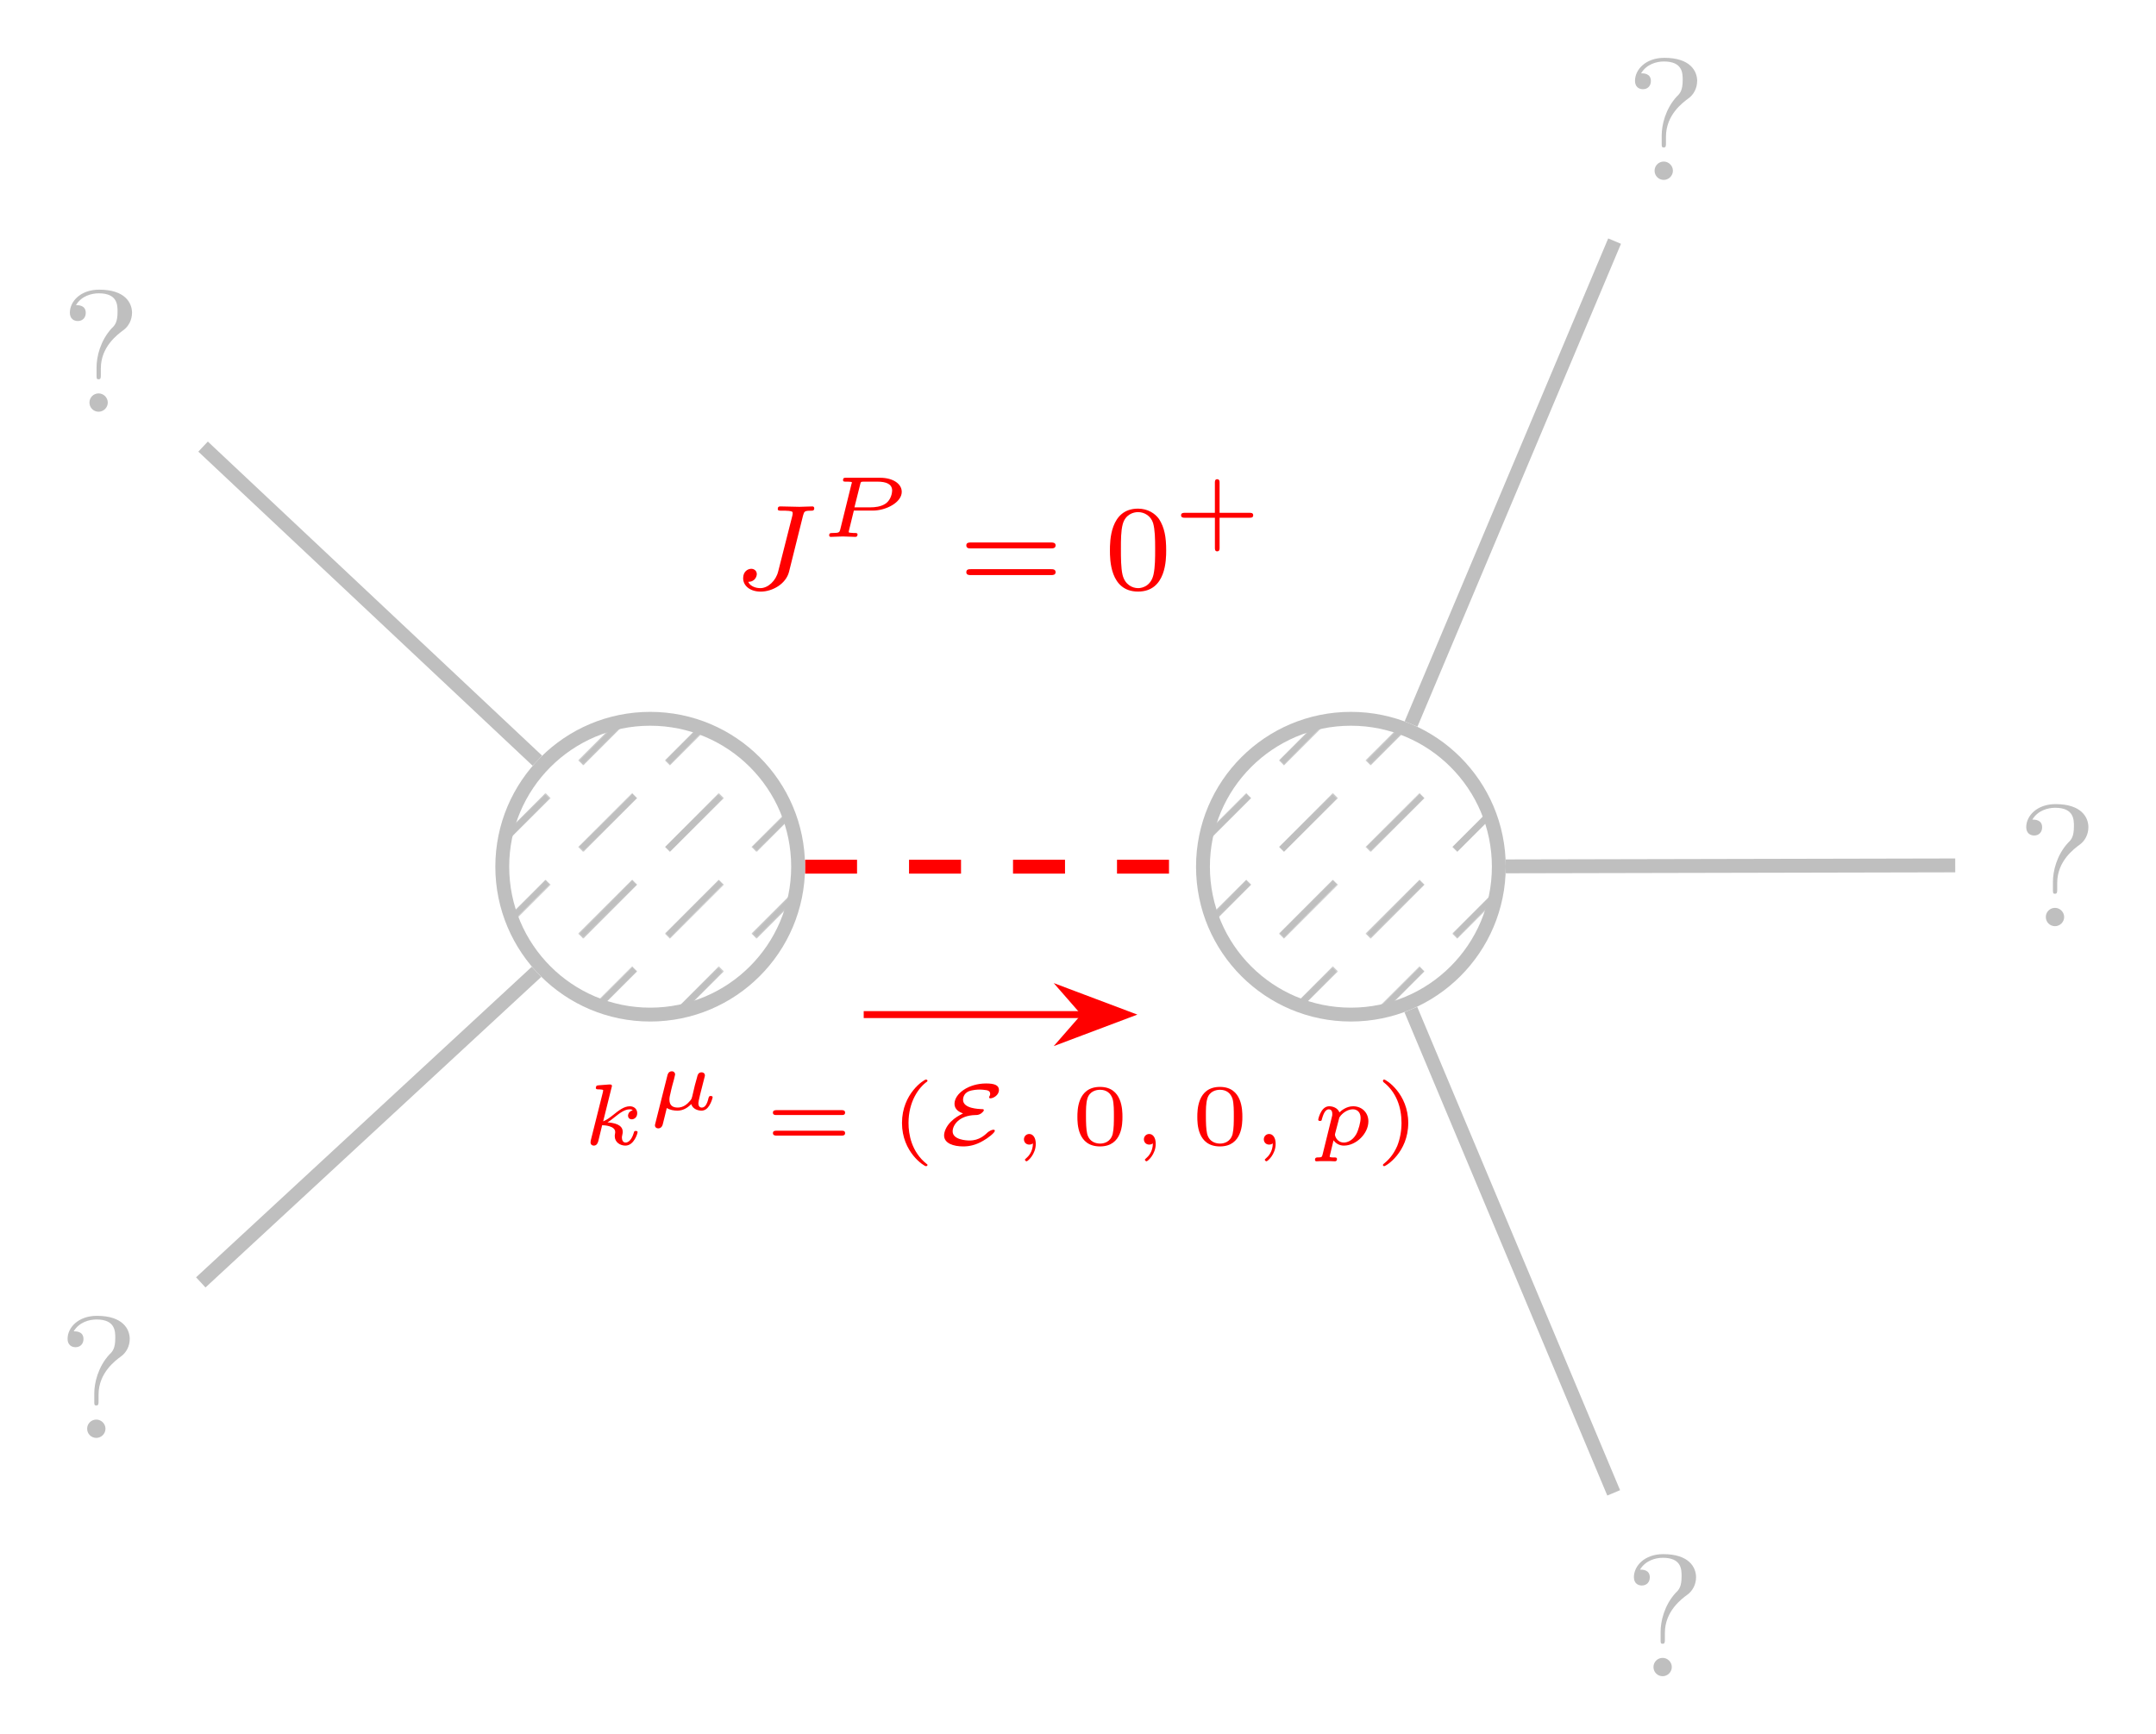
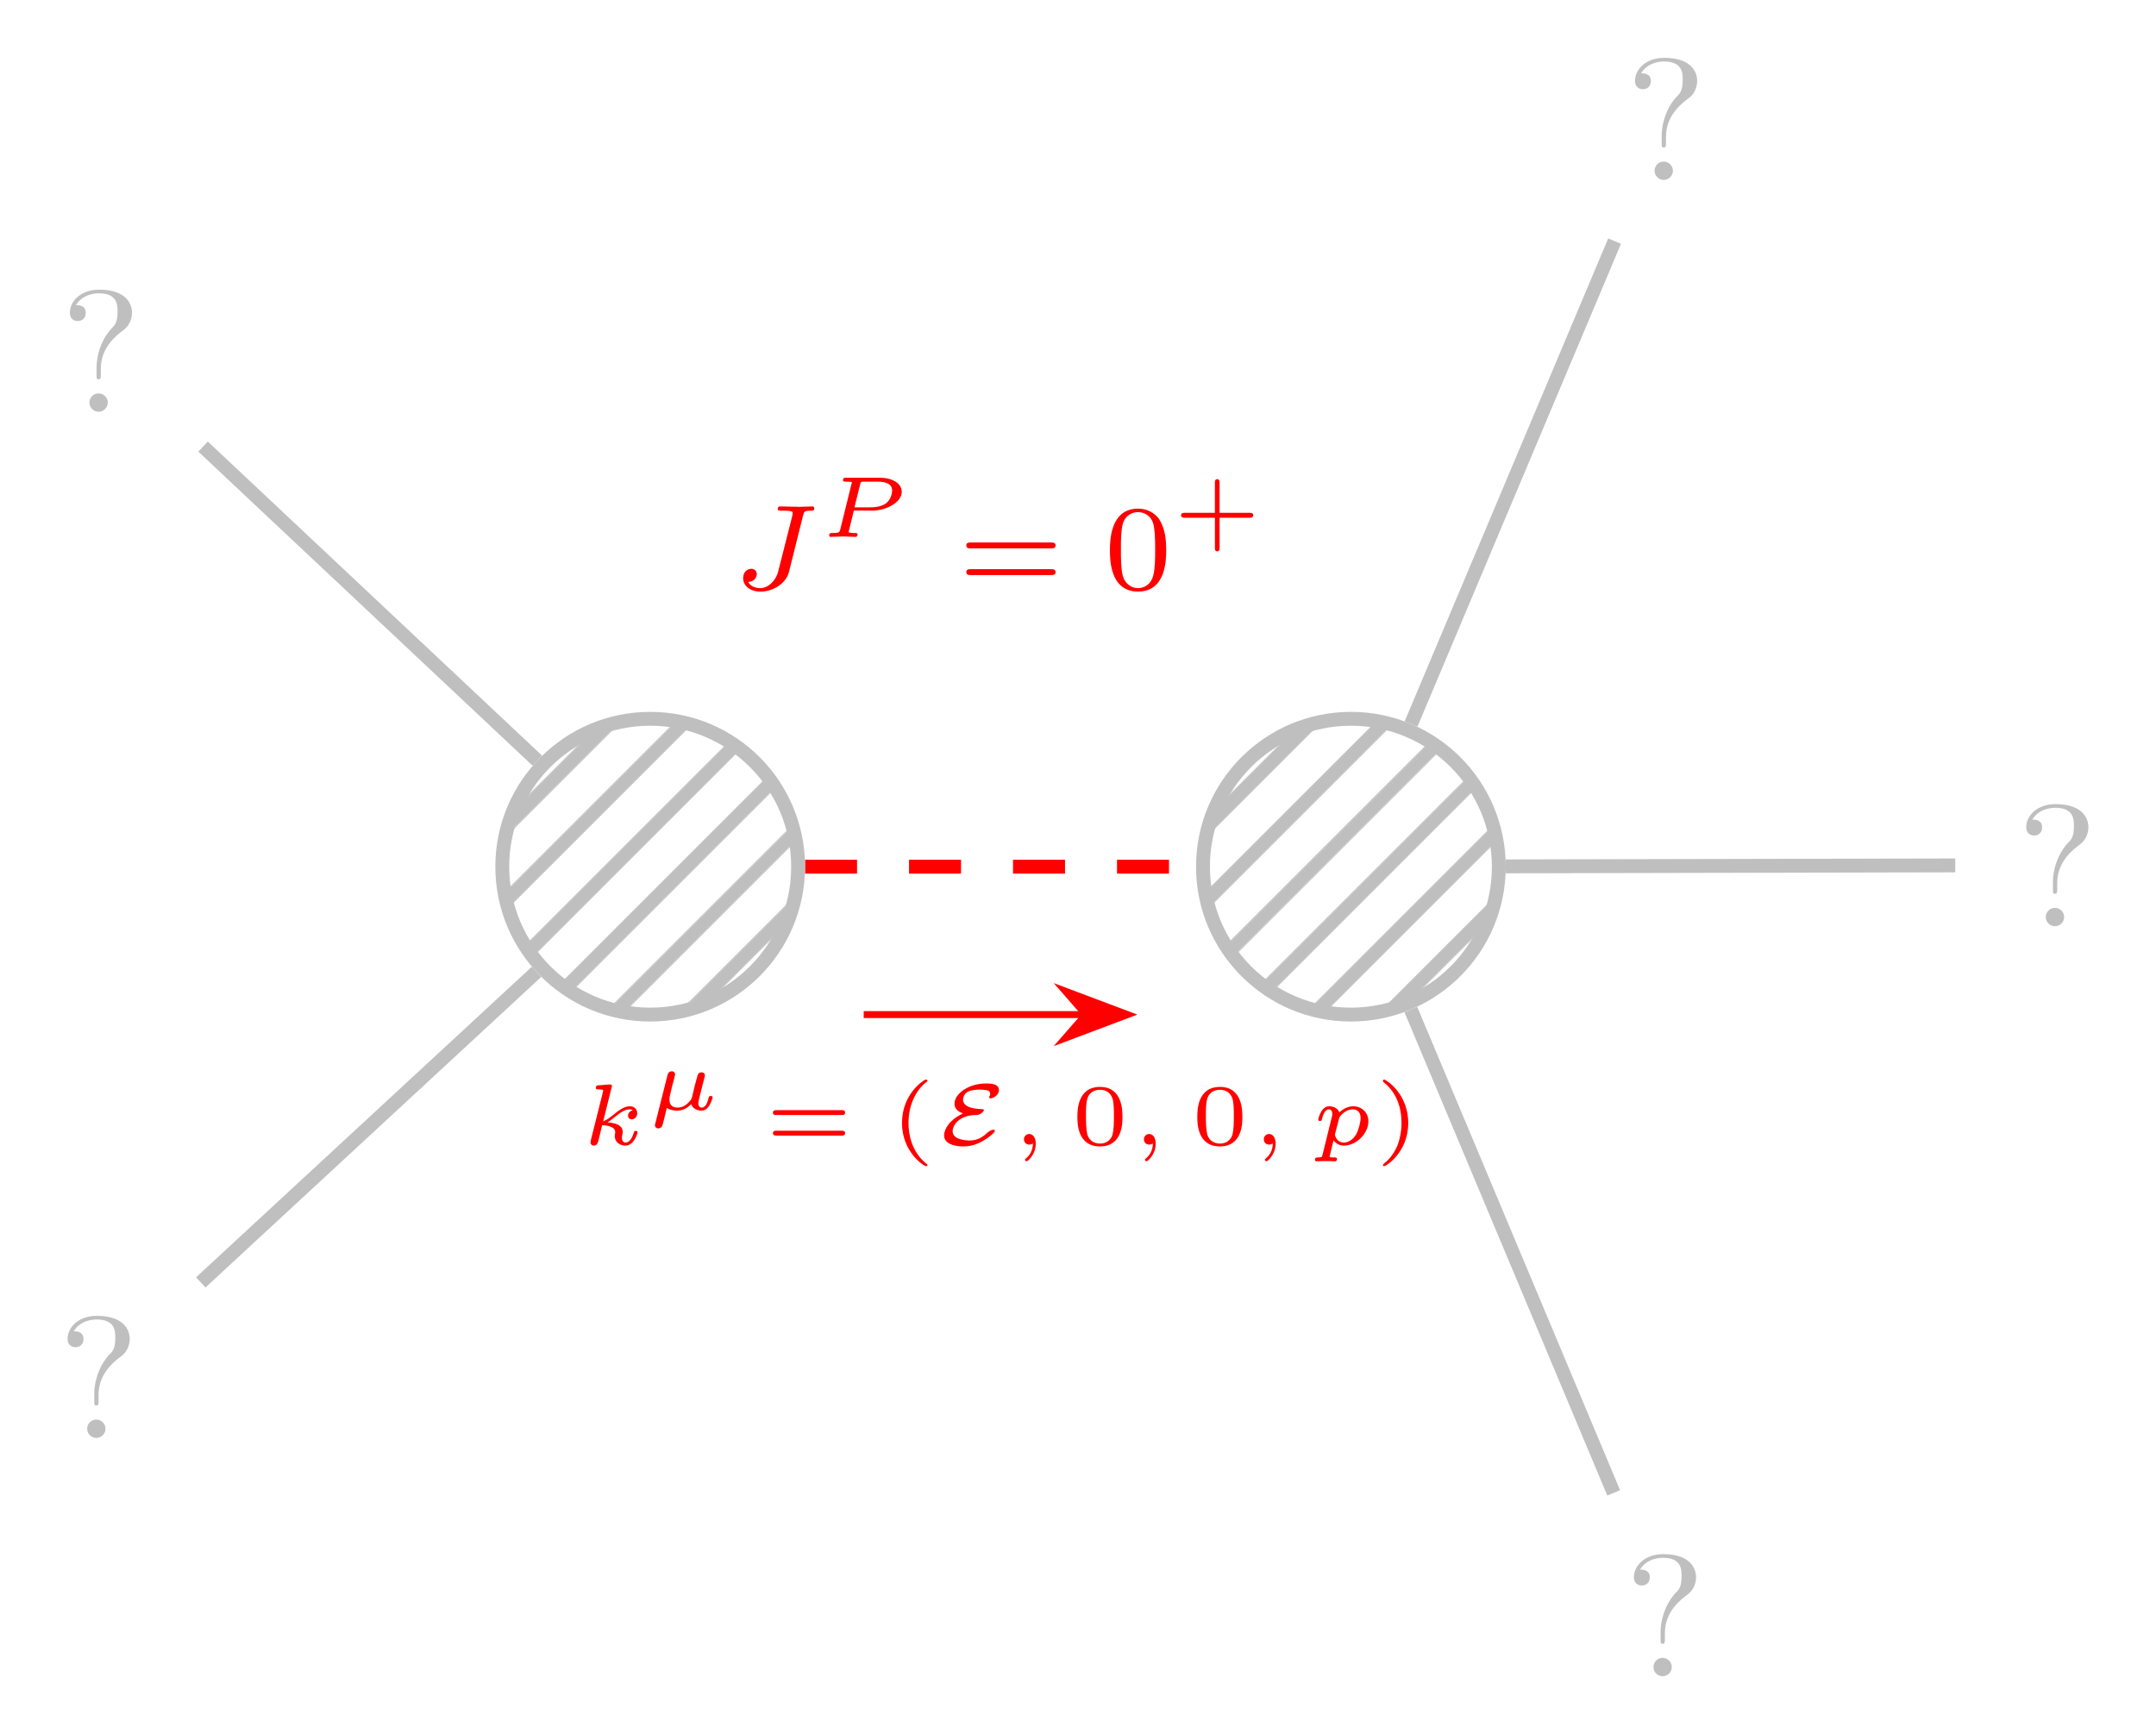
<svg xmlns="http://www.w3.org/2000/svg" version="1.1" id="svg1" width="165.263" height="132.935" viewBox="0 0 165.263 132.935">
  <defs id="defs1">
-     <pattern patternUnits="userSpaceOnUse" x="0" y="0" width="4.981" height="4.981" id="pattern25">
-       <path d="M 0,0 3.088,3.088" style="fill:none;stroke:#bfbfbf;stroke-opacity:1;stroke-width:0.399;stroke-linecap:butt;stroke-linejoin:miter;stroke-miterlimit:10;stroke-dasharray:none" transform="translate(0.99628,0.99628)" id="path25" />
+     <pattern patternTransform="matrix(0.7071,0.7071,-0.7071,0.7071,0,0)" patternUnits="userSpaceOnUse" x="0" y="0" width="2.989" height="2.989" id="pattern25">
+       <path d="M -1.494,0 1.494,0" style="fill:none;stroke:#bfbfbf;stroke-opacity:1;stroke-width:0.797;stroke-linecap:butt;stroke-linejoin:miter;stroke-miterlimit:10;stroke-dasharray:none" transform="translate(1.49442,1.49442)" id="path25" />
    </pattern>
-     <pattern patternUnits="userSpaceOnUse" x="0" y="0" width="4.981" height="4.981" id="pattern28">
-       <path d="M 0,0 3.088,3.088" style="fill:none;stroke:#bfbfbf;stroke-opacity:1;stroke-width:0.399;stroke-linecap:butt;stroke-linejoin:miter;stroke-miterlimit:10;stroke-dasharray:none" transform="translate(0.99628,0.99628)" id="path28" />
+     <pattern patternTransform="matrix(0.7071,0.7071,-0.7071,0.7071,0,0)" patternUnits="userSpaceOnUse" x="0" y="0" width="2.989" height="2.989" id="pattern28">
+       <path d="M -1.494,0 1.494,0" style="fill:none;stroke:#bfbfbf;stroke-opacity:1;stroke-width:0.797;stroke-linecap:butt;stroke-linejoin:miter;stroke-miterlimit:10;stroke-dasharray:none" transform="translate(1.49442,1.49442)" id="path28" />
    </pattern>
  </defs>
  <g id="g1">
    <path id="path1" d="M 5.871,-5.517 25.088,-23.576" style="fill:none;stroke:#bfbfbf;stroke-width:0.797;stroke-linecap:butt;stroke-linejoin:miter;stroke-miterlimit:10;stroke-dasharray:none;stroke-opacity:1" transform="matrix(1.333333,0,0,-1.333333,7.738667,26.88267)" />
    <path id="path2" d="M 5.739,-53.574 25.04,-35.718" style="fill:none;stroke:#bfbfbf;stroke-width:0.797;stroke-linecap:butt;stroke-linejoin:miter;stroke-miterlimit:10;stroke-dasharray:none;stroke-opacity:1" transform="matrix(1.333333,0,0,-1.333333,7.738667,26.88267)" />
    <path id="path3" d="M 40.478,-29.672 H 62.956" style="fill:none;stroke:#ff0000;stroke-width:0.797;stroke-linecap:butt;stroke-linejoin:miter;stroke-miterlimit:10;stroke-dasharray:2.989, 2.989;stroke-dashoffset:0;stroke-opacity:1" transform="matrix(1.333333,0,0,-1.333333,7.738667,26.88267)" />
    <path id="path4" d="M 43.85,-38.176 H 56.52" style="fill:none;stroke:#ff0000;stroke-width:0.399;stroke-linecap:butt;stroke-linejoin:miter;stroke-miterlimit:10;stroke-dasharray:none;stroke-opacity:1" transform="matrix(1.333333,0,0,-1.333333,7.738667,26.88267)" />
    <path id="path5" d="M 4.215,0 0.643,1.346 1.818,0 0.643,-1.346 Z" style="fill:#ff0000;fill-opacity:1;fill-rule:nonzero;stroke:#ff0000;stroke-width:0.399;stroke-linecap:butt;stroke-linejoin:miter;stroke-miterlimit:10;stroke-dasharray:none;stroke-opacity:1" transform="matrix(1.333333,0,0,-1.333333,80.80835,77.78464)" />
    <path id="path6" d="m 1.829,-3.27 c 0.023,-0.07 0.023,-0.082 0.023,-0.105 0,-0.082 -0.07,-0.082 -0.152,-0.082 l -0.609,0.047 c -0.094,0.012 -0.094,0.012 -0.129,0.035 -0.012,0.023 -0.035,0.082 -0.035,0.117 0,0.082 0.082,0.082 0.152,0.082 0.012,0 0.094,0 0.176,0.012 0.094,0.012 0.094,0.023 0.094,0.059 0,0.012 0,0.023 -0.023,0.117 l -0.691,2.754 c -0.012,0.07 -0.012,0.082 -0.012,0.105 0,0.117 0.082,0.188 0.188,0.188 0.188,0 0.234,-0.188 0.258,-0.258 L 1.29,-1.114 c 0.129,0 0.75,0.035 0.75,0.387 0,0.035 0,0.059 -0.012,0.117 -0.012,0.07 -0.012,0.105 -0.012,0.129 0,0.352 0.316,0.539 0.609,0.539 0.504,0 0.703,-0.715 0.703,-0.773 0,-0.07 -0.082,-0.07 -0.105,-0.07 -0.082,0 -0.094,0.023 -0.117,0.117 -0.047,0.164 -0.199,0.551 -0.469,0.551 -0.176,0 -0.211,-0.188 -0.211,-0.293 0,0 0,-0.07 0.023,-0.152 0.023,-0.082 0.023,-0.141 0.023,-0.176 C 2.474,-1.172 1.923,-1.254 1.595,-1.278 1.736,-1.36 1.946,-1.524 2.028,-1.594 c 0.281,-0.223 0.562,-0.434 0.844,-0.434 0.117,0 0.141,0.023 0.176,0.059 -0.012,0 -0.035,0.012 -0.047,0.012 -0.223,0.082 -0.223,0.281 -0.223,0.293 0,0.094 0.059,0.211 0.223,0.211 0.094,0 0.305,-0.082 0.305,-0.352 0,-0.246 -0.188,-0.398 -0.422,-0.398 -0.34,0 -0.633,0.234 -0.996,0.527 C 1.712,-1.536 1.548,-1.418 1.349,-1.336 Z m 0,0" style="fill:#ff0000;fill-opacity:1;fill-rule:nonzero;stroke:none" aria-label="k" transform="matrix(1.333333,0,0,1.333333,44.436,87.75067)" />
    <path id="path7" d="m 0.492,0.785 c -0.023,0.082 -0.023,0.105 -0.023,0.117 0,0.117 0.094,0.176 0.188,0.176 0.105,0 0.211,-0.059 0.258,-0.223 0.082,-0.328 0.035,-0.141 0.117,-0.469 l 0.117,-0.48 c 0.188,0.117 0.422,0.152 0.609,0.152 0.316,0 0.574,-0.152 0.797,-0.375 0.094,0.305 0.422,0.375 0.586,0.375 0.199,0 0.34,-0.117 0.445,-0.281 0.129,-0.199 0.199,-0.457 0.199,-0.492 0,-0.07 -0.094,-0.07 -0.105,-0.07 -0.094,0 -0.094,0.023 -0.129,0.105 -0.082,0.375 -0.211,0.562 -0.387,0.562 -0.141,0 -0.199,-0.105 -0.199,-0.258 0,-0.105 0.152,-0.715 0.352,-1.477 0.023,-0.082 0.023,-0.094 0.023,-0.117 0,-0.117 -0.094,-0.176 -0.188,-0.176 -0.199,0 -0.234,0.164 -0.27,0.316 -0.059,0.211 -0.059,0.223 -0.117,0.422 -0.047,0.211 -0.117,0.48 -0.152,0.645 -0.035,0.129 -0.035,0.141 -0.117,0.246 -0.164,0.199 -0.398,0.398 -0.715,0.398 -0.27,0 -0.48,-0.105 -0.48,-0.457 0,-0.117 0.023,-0.223 0.059,-0.363 0.047,-0.223 0.059,-0.258 0.105,-0.445 l 0.094,-0.34 c 0.023,-0.105 0.07,-0.281 0.07,-0.305 0,-0.082 -0.07,-0.176 -0.188,-0.176 -0.199,0 -0.246,0.188 -0.258,0.246 z m 0,0" style="fill:#ff0000;fill-opacity:1;fill-rule:nonzero;stroke:none" aria-label="µ" transform="matrix(1.333333,0,0,1.333333,49.57867,85.07067)" />
    <path id="path8" d="m 4.443,-1.7 c 0.07,0 0.188,0 0.188,-0.141 0,-0.141 -0.141,-0.141 -0.211,-0.141 H 0.704 c -0.07,0 -0.223,0 -0.223,0.141 0,0.141 0.129,0.141 0.199,0.141 z m -0.023,1.184 c 0.07,0 0.211,0 0.211,-0.141 0,-0.141 -0.117,-0.141 -0.188,-0.141 H 0.681 c -0.07,0 -0.199,0 -0.199,0.141 0,0.141 0.152,0.141 0.223,0.141 z M 9.344,-3.622 c 0,0 0.023,-0.023 0.023,-0.047 0,-0.023 -0.012,-0.07 -0.094,-0.07 -0.094,0 -1.371,0.797 -1.371,2.496 0,1.688 1.277,2.484 1.371,2.484 0.082,0 0.094,-0.047 0.094,-0.07 0,-0.035 -0.023,-0.047 -0.047,-0.059 -0.879,-0.703 -1.043,-1.711 -1.043,-2.355 0,-1.219 0.574,-2.027 1.066,-2.379 z m 0,0" style="fill:#ff0000;fill-opacity:1;fill-rule:nonzero;stroke:none" aria-label="=(" transform="matrix(1.333333,0,0,1.333333,58.604,87.75067)" />
    <path id="path9" d="M 1.557,-1.793 C 1.311,-1.665 1.1,-1.559 0.854,-1.313 c -0.27,0.27 -0.387,0.586 -0.387,0.785 0,0.457 0.539,0.633 1.102,0.633 0.328,0 0.715,-0.07 1.148,-0.328 0.258,-0.141 0.668,-0.457 0.668,-0.574 0,-0.047 -0.047,-0.059 -0.082,-0.059 -0.105,0 -0.258,0.094 -0.328,0.152 -0.164,0.152 -0.48,0.469 -1.043,0.469 -0.164,0 -0.973,-0.035 -0.973,-0.527 0,-0.352 0.363,-0.914 1.301,-0.937 0.094,0 0.199,0 0.34,-0.094 0.023,-0.023 0.152,-0.117 0.152,-0.188 0,-0.059 -0.047,-0.059 -0.152,-0.059 -0.129,-0.012 -1.043,-0.023 -1.043,-0.539 0,-0.094 0.035,-0.352 0.316,-0.48 0.234,-0.094 0.527,-0.105 0.645,-0.105 0.094,0 0.246,0.012 0.387,0.035 0.07,0.012 0.211,0.047 0.211,0.211 0,0.07 -0.023,0.105 -0.035,0.129 -0.012,0.012 -0.023,0.047 -0.023,0.07 0,0.012 0,0.059 0.07,0.059 0.164,0 0.492,-0.176 0.492,-0.48 0,-0.27 -0.246,-0.375 -0.738,-0.375 -1.008,0 -1.816,0.586 -1.816,1.172 0,0.316 0.258,0.469 0.492,0.551 z m 0,0" style="fill:#ff0000;fill-opacity:1;fill-rule:nonzero;stroke:none" aria-label="E" transform="matrix(1.333333,0,0,1.333333,71.744,87.75067)" />
    <path id="path10" d="m 1.348,-0.071 c 0,0.48 -0.258,0.75 -0.398,0.867 -0.047,0.035 -0.059,0.047 -0.059,0.082 0,0.023 0.047,0.082 0.094,0.082 0.059,0 0.527,-0.387 0.527,-1.008 0,-0.34 -0.152,-0.562 -0.375,-0.562 -0.187,0 -0.305,0.152 -0.305,0.305 0,0.164 0.117,0.305 0.305,0.305 0.082,0 0.152,-0.023 0.211,-0.07 z m 0,0" style="fill:#ff0000;fill-opacity:1;fill-rule:nonzero;stroke:none" aria-label="," transform="matrix(1.333333,0,0,1.333333,77.37867,87.75067)" />
    <path id="path11" d="m 2.989,-1.594 c 0,-0.363 0,-1.723 -1.289,-1.723 -1.301,0 -1.301,1.359 -1.301,1.723 0,0.363 0,1.699 1.301,1.699 1.289,0 1.289,-1.336 1.289,-1.699 z m -1.289,1.535 c -0.188,0 -0.609,-0.059 -0.738,-0.562 -0.059,-0.27 -0.07,-0.621 -0.07,-1.031 0,-0.375 0,-0.715 0.082,-0.996 0.129,-0.422 0.504,-0.504 0.727,-0.504 0.363,0 0.621,0.188 0.727,0.539 0.07,0.258 0.07,0.668 0.07,0.961 0,0.34 0,0.738 -0.07,1.043 -0.129,0.48 -0.527,0.551 -0.727,0.551 z m 0,0" style="fill:#ff0000;fill-opacity:1;fill-rule:nonzero;stroke:none" aria-label="0" transform="matrix(1.333333,0,0,1.333333,82.05333,87.75067)" />
    <path id="path12" d="m 1.348,-0.071 c 0,0.48 -0.258,0.75 -0.398,0.867 -0.047,0.035 -0.059,0.047 -0.059,0.082 0,0.023 0.047,0.082 0.094,0.082 0.059,0 0.527,-0.387 0.527,-1.008 0,-0.34 -0.152,-0.562 -0.375,-0.562 -0.187,0 -0.305,0.152 -0.305,0.305 0,0.164 0.117,0.305 0.305,0.305 0.082,0 0.152,-0.023 0.211,-0.07 z m 0,0" style="fill:#ff0000;fill-opacity:1;fill-rule:nonzero;stroke:none" aria-label="," transform="matrix(1.333333,0,0,1.333333,86.57333,87.75067)" />
    <path id="path13" d="m 2.988,-1.594 c 0,-0.363 0,-1.723 -1.289,-1.723 -1.301,0 -1.301,1.359 -1.301,1.723 0,0.363 0,1.699 1.301,1.699 1.289,0 1.289,-1.336 1.289,-1.699 z m -1.289,1.535 c -0.188,0 -0.609,-0.059 -0.738,-0.562 -0.059,-0.27 -0.07,-0.621 -0.07,-1.031 0,-0.375 0,-0.715 0.082,-0.996 0.129,-0.422 0.504,-0.504 0.727,-0.504 0.363,0 0.621,0.188 0.727,0.539 0.07,0.258 0.07,0.668 0.07,0.961 0,0.34 0,0.738 -0.07,1.043 -0.129,0.48 -0.527,0.551 -0.727,0.551 z m 0,0" style="fill:#ff0000;fill-opacity:1;fill-rule:nonzero;stroke:none" aria-label="0" transform="matrix(1.333333,0,0,1.333333,91.24667,87.75067)" />
    <path id="path14" d="m 1.347,-0.071 c 0,0.48 -0.258,0.75 -0.398,0.867 -0.047,0.035 -0.059,0.047 -0.059,0.082 0,0.023 0.047,0.082 0.094,0.082 0.059,0 0.527,-0.387 0.527,-1.008 0,-0.34 -0.152,-0.562 -0.375,-0.562 -0.188,0 -0.305,0.152 -0.305,0.305 0,0.164 0.117,0.305 0.305,0.305 0.082,0 0.152,-0.023 0.211,-0.07 z m 2.859,0.656 C 4.171,0.714 4.159,0.738 3.937,0.738 c -0.07,0 -0.164,0 -0.164,0.141 0,0.059 0.047,0.082 0.082,0.082 0.082,0 0.164,-0.012 0.246,-0.012 0.082,0 0.164,0 0.246,0 0.105,0 0.199,0 0.293,0 0.094,0 0.188,0.012 0.281,0.012 0.059,0 0.117,-0.035 0.117,-0.129 0,-0.094 -0.082,-0.094 -0.152,-0.094 -0.164,0 -0.27,0 -0.27,-0.059 0,-0.023 0.082,-0.328 0.223,-0.926 0.129,0.176 0.328,0.305 0.598,0.305 0.703,0 1.406,-0.691 1.406,-1.395 0,-0.492 -0.363,-0.867 -0.879,-0.867 -0.387,0 -0.691,0.258 -0.785,0.352 C 5.073,-2.122 4.78,-2.204 4.593,-2.204 c -0.164,0 -0.316,0.082 -0.445,0.281 -0.129,0.199 -0.188,0.457 -0.188,0.492 0,0.07 0.07,0.07 0.105,0.07 0.082,0 0.094,-0.023 0.105,-0.105 0.059,-0.199 0.164,-0.562 0.398,-0.562 0.176,0 0.199,0.164 0.199,0.258 0,0.07 0,0.094 -0.012,0.129 z m 0.949,-2.074 c 0.012,-0.07 0.023,-0.082 0.105,-0.188 0.199,-0.223 0.457,-0.352 0.691,-0.352 0.211,0 0.445,0.129 0.445,0.504 0,0.223 -0.117,0.691 -0.258,0.938 -0.211,0.363 -0.516,0.469 -0.703,0.469 -0.41,0 -0.516,-0.398 -0.516,-0.445 0,-0.023 0.012,-0.047 0.012,-0.07 z m 0,0" style="fill:#ff0000;fill-opacity:1;fill-rule:nonzero;stroke:none" aria-label=",p" transform="matrix(1.333333,0,0,1.333333,95.76667,87.75067)" />
    <path id="path15" d="m 1.944,-1.243 c 0,-1.688 -1.277,-2.496 -1.383,-2.496 -0.07,0 -0.07,0.059 -0.07,0.07 0,0.012 0,0.035 0.023,0.07 0.75,0.586 1.043,1.453 1.043,2.355 0,0.445 -0.082,0.914 -0.246,1.324 -0.246,0.562 -0.551,0.844 -0.797,1.043 -0.012,0 -0.023,0.035 -0.023,0.047 0,0.012 0,0.07 0.07,0.07 0.105,0 1.383,-0.797 1.383,-2.484 z m 0,0" style="fill:#ff0000;fill-opacity:1;fill-rule:nonzero;stroke:none" aria-label=")" transform="matrix(1.333333,0,0,1.333333,105.3533,87.75067)" />
    <path id="path16" d="m 4.16,-4.231 c 0.07,-0.234 0.07,-0.281 0.457,-0.281 0.094,0 0.188,0 0.188,-0.141 0,-0.082 -0.059,-0.105 -0.105,-0.105 -0.164,0 -0.586,0.023 -0.75,0.023 -0.152,0 -0.387,-0.012 -0.539,-0.012 -0.176,0 -0.375,-0.012 -0.551,-0.012 -0.047,0 -0.152,0 -0.152,0.141 0,0.105 0.059,0.105 0.27,0.105 0.164,0 0.188,0 0.363,0.012 0.199,0.023 0.223,0.047 0.223,0.129 0,0.047 0,0.059 -0.023,0.164 l -0.809,3.188 c -0.129,0.527 -0.574,0.961 -1.031,0.961 -0.094,0 -0.539,-0.023 -0.691,-0.363 0.398,0 0.492,-0.328 0.492,-0.445 0,-0.199 -0.164,-0.305 -0.316,-0.305 -0.199,0 -0.469,0.152 -0.469,0.539 0,0.457 0.422,0.773 1.008,0.773 0.68,0 1.453,-0.445 1.629,-1.137 z m 0,0" style="fill:#ff0000;fill-opacity:1;fill-rule:nonzero;stroke:none" aria-label="J" transform="matrix(1.333333,0,0,1.333333,56.008,45.16933)" />
    <path id="path17" d="m 2.016,-1.513 h 1.09 c 0.762,0 1.664,-0.469 1.664,-1.078 0,-0.469 -0.516,-0.809 -1.242,-0.809 h -1.969 c -0.094,0 -0.164,0 -0.164,0.141 0,0.082 0.059,0.082 0.176,0.082 0.059,0 0.223,0 0.328,0.023 0,0.059 0,0.07 -0.023,0.129 l -0.645,2.613 c -0.047,0.141 -0.047,0.188 -0.434,0.188 -0.129,0 -0.199,0 -0.199,0.141 0,0.035 0.035,0.082 0.082,0.082 0.105,0 0.223,-0.012 0.34,-0.012 0.117,0 0.246,-0.012 0.363,-0.012 0.129,0 0.246,0.012 0.375,0.012 0.105,0 0.234,0.012 0.34,0.012 0.035,0 0.129,0 0.129,-0.141 0,-0.082 -0.07,-0.082 -0.164,-0.082 -0.012,0 -0.129,0 -0.211,-0.012 -0.129,-0.012 -0.129,-0.012 -0.129,-0.059 0,-0.012 0,-0.012 0.012,-0.07 z m 0.363,-1.5 c 0.035,-0.152 0.035,-0.164 0.246,-0.164 h 0.738 c 0.504,0 0.855,0.129 0.855,0.516 0,0.141 -0.07,0.527 -0.363,0.738 -0.281,0.199 -0.668,0.223 -0.867,0.223 h -0.938 z m 0,0" style="fill:#ff0000;fill-opacity:1;fill-rule:nonzero;stroke:none" aria-label="P" transform="matrix(1.333333,0,0,1.333333,62.76133,41.16133)" />
    <path id="path18" d="m 5.354,-2.345 c 0.105,0 0.27,0 0.27,-0.176 0,-0.164 -0.176,-0.164 -0.258,-0.164 H 0.749 c -0.094,0 -0.258,0 -0.258,0.164 0,0.176 0.152,0.176 0.258,0.176 z m 0.012,1.535 c 0.082,0 0.258,0 0.258,-0.164 0,-0.176 -0.164,-0.176 -0.27,-0.176 H 0.749 c -0.105,0 -0.258,0 -0.258,0.176 0,0.164 0.164,0.164 0.258,0.164 z M 11.981,-2.228 c 0,-0.762 -0.094,-1.312 -0.41,-1.805 -0.223,-0.316 -0.645,-0.598 -1.207,-0.598 -1.617,0 -1.617,1.898 -1.617,2.402 0,0.504 0,2.367 1.617,2.367 1.617,0 1.617,-1.863 1.617,-2.367 z m -1.617,2.168 c -0.316,0 -0.75,-0.188 -0.891,-0.762 -0.094,-0.41 -0.094,-0.984 -0.094,-1.5 0,-0.504 0,-1.031 0.105,-1.418 0.152,-0.551 0.598,-0.691 0.879,-0.691 0.375,0 0.738,0.223 0.867,0.633 0.105,0.375 0.117,0.879 0.117,1.477 0,0.516 0,1.043 -0.094,1.477 -0.141,0.633 -0.609,0.785 -0.891,0.785 z m 0,0" style="fill:#ff0000;fill-opacity:1;fill-rule:nonzero;stroke:none" aria-label="=0" transform="matrix(1.333333,0,0,1.333333,73.416,45.16933)" />
    <path id="path19" d="m 2.696,-1.102 h 1.734 c 0.07,0 0.199,0 0.199,-0.141 0,-0.141 -0.129,-0.141 -0.199,-0.141 h -1.734 v -1.734 c 0,-0.07 0,-0.199 -0.141,-0.199 -0.129,0 -0.129,0.129 -0.129,0.199 v 1.734 H 0.681 c -0.059,0 -0.199,0 -0.199,0.141 0,0.141 0.141,0.141 0.199,0.141 H 2.427 v 1.734 c 0,0.07 0,0.199 0.129,0.199 0.141,0 0.141,-0.129 0.141,-0.199 z m 0,0" style="fill:#ff0000;fill-opacity:1;fill-rule:nonzero;stroke:none" aria-label="+" transform="matrix(1.333333,0,0,1.333333,89.88933,41.16133)" />
    <path id="path20" d="m 75.304,-37.884 11.662,-27.792" style="fill:none;stroke:#bfbfbf;stroke-width:0.797;stroke-linecap:butt;stroke-linejoin:miter;stroke-miterlimit:10;stroke-dasharray:none;stroke-opacity:1" transform="matrix(1.333333,0,0,-1.333333,7.738667,26.88267)" />
    <path id="path21" d="m 80.761,-29.653 25.84,0.056" style="fill:none;stroke:#bfbfbf;stroke-width:0.797;stroke-linecap:butt;stroke-linejoin:miter;stroke-miterlimit:10;stroke-dasharray:none;stroke-opacity:1" transform="matrix(1.333333,0,0,-1.333333,7.738667,26.88267)" />
    <path id="path22" d="M 75.317,-21.467 87.018,6.298" style="fill:none;stroke:#bfbfbf;stroke-width:0.797;stroke-linecap:butt;stroke-linejoin:miter;stroke-miterlimit:10;stroke-dasharray:none;stroke-opacity:1" transform="matrix(1.333333,0,0,-1.333333,7.738667,26.88267)" />
    <path id="path23" d="m 4.138,-5.683 c 0,-0.574 -0.398,-1.336 -1.887,-1.336 -1.078,0 -1.688,0.68 -1.688,1.324 0,0.34 0.223,0.48 0.457,0.48 0.281,0 0.457,-0.199 0.457,-0.469 0,-0.445 -0.422,-0.445 -0.563,-0.445 0.316,-0.527 0.891,-0.68 1.313,-0.68 1.078,0 1.078,0.68 1.078,1.066 0,0.598 -0.152,0.773 -0.34,0.949 -0.656,0.715 -0.867,1.641 -0.867,2.238 v 0.457 c 0,0.176 0,0.234 0.117,0.234 0.129,0 0.129,-0.094 0.129,-0.27 v -0.352 c 0,-1.254 0.961,-1.957 1.312,-2.215 0.27,-0.199 0.48,-0.562 0.48,-0.984 z m -1.395,5.156 c 0,-0.293 -0.246,-0.527 -0.527,-0.527 -0.293,0 -0.527,0.234 -0.527,0.527 0,0.293 0.234,0.527 0.527,0.527 0.281,0 0.527,-0.234 0.527,-0.527 z m 0,0" style="fill:#bfbfbf;fill-opacity:1;fill-rule:nonzero;stroke:none" aria-label="?" transform="matrix(1.333333,0,0,1.333333,4.604,31.56533)" />
    <path id="path24" d="M 8.504,0 C 8.504,4.697 4.697,8.504 0,8.504 -4.697,8.504 -8.504,4.697 -8.504,0 c 0,-4.697 3.807,-8.504 8.504,-8.504 4.697,0 8.504,3.807 8.504,8.504 z" style="fill:url(#pattern25);fill-opacity:1;fill-rule:nonzero;stroke:#bfbfbf;stroke-width:0.797;stroke-linecap:butt;stroke-linejoin:miter;stroke-miterlimit:10;stroke-dasharray:none;stroke-opacity:1" transform="matrix(1.333333,0,0,-1.333333,49.83867,66.44533)" />
    <path id="path26" d="m 4.138,-5.683 c 0,-0.574 -0.398,-1.336 -1.887,-1.336 -1.078,0 -1.687,0.68 -1.687,1.324 0,0.34 0.223,0.48 0.457,0.48 0.281,0 0.457,-0.199 0.457,-0.469 0,-0.445 -0.422,-0.445 -0.562,-0.445 0.316,-0.527 0.891,-0.68 1.312,-0.68 1.078,0 1.078,0.68 1.078,1.066 0,0.598 -0.152,0.773 -0.34,0.949 -0.656,0.715 -0.867,1.641 -0.867,2.238 v 0.457 c 0,0.176 0,0.234 0.117,0.234 0.129,0 0.129,-0.094 0.129,-0.27 v -0.352 c 0,-1.254 0.961,-1.957 1.312,-2.215 0.27,-0.199 0.48,-0.562 0.48,-0.984 z m -1.395,5.156 c 0,-0.293 -0.246,-0.527 -0.527,-0.527 -0.293,0 -0.527,0.234 -0.527,0.527 0,0.293 0.234,0.527 0.527,0.527 0.281,0 0.527,-0.234 0.527,-0.527 z m 0,0" style="fill:#bfbfbf;fill-opacity:1;fill-rule:nonzero;stroke:none" aria-label="?" transform="matrix(1.333333,0,0,1.333333,4.428,110.2373)" />
    <path id="path27" d="M 8.504,0 C 8.504,4.697 4.697,8.504 0,8.504 -4.697,8.504 -8.504,4.697 -8.504,0 c 0,-4.697 3.807,-8.504 8.504,-8.504 4.697,0 8.504,3.807 8.504,8.504 z" style="fill:url(#pattern28);fill-opacity:1;fill-rule:nonzero;stroke:#bfbfbf;stroke-width:0.797;stroke-linecap:butt;stroke-linejoin:miter;stroke-miterlimit:10;stroke-dasharray:none;stroke-opacity:1" transform="matrix(1.333333,0,0,-1.333333,103.5493,66.44533)" />
    <path id="path29" d="m 4.137,-5.683 c 0,-0.574 -0.398,-1.336 -1.887,-1.336 -1.078,0 -1.687,0.68 -1.687,1.324 0,0.34 0.223,0.48 0.457,0.48 0.281,0 0.457,-0.199 0.457,-0.469 0,-0.445 -0.422,-0.445 -0.562,-0.445 0.316,-0.527 0.891,-0.68 1.312,-0.68 1.078,0 1.078,0.68 1.078,1.066 0,0.598 -0.152,0.773 -0.34,0.949 -0.656,0.715 -0.867,1.641 -0.867,2.238 v 0.457 c 0,0.176 0,0.234 0.117,0.234 0.129,0 0.129,-0.094 0.129,-0.27 v -0.352 c 0,-1.254 0.961,-1.957 1.312,-2.215 0.27,-0.199 0.48,-0.562 0.48,-0.984 z m -1.395,5.156 c 0,-0.293 -0.246,-0.527 -0.527,-0.527 -0.293,0 -0.527,0.234 -0.527,0.527 0,0.293 0.234,0.527 0.527,0.527 0.281,0 0.527,-0.234 0.527,-0.527 z m 0,0" style="fill:#bfbfbf;fill-opacity:1;fill-rule:nonzero;stroke:none" aria-label="?" transform="matrix(1.333333,0,0,1.333333,124.492,128.5067)" />
    <path id="path30" d="m 4.138,-5.685 c 0,-0.574 -0.398,-1.336 -1.887,-1.336 -1.078,0 -1.688,0.68 -1.688,1.324 0,0.34 0.223,0.48 0.457,0.48 0.281,0 0.457,-0.199 0.457,-0.469 0,-0.445 -0.422,-0.445 -0.563,-0.445 0.316,-0.527 0.891,-0.68 1.313,-0.68 1.078,0 1.078,0.68 1.078,1.066 0,0.598 -0.152,0.773 -0.34,0.949 -0.656,0.715 -0.867,1.641 -0.867,2.238 v 0.457 c 0,0.176 0,0.234 0.117,0.234 0.129,0 0.129,-0.094 0.129,-0.27 v -0.352 c 0,-1.254 0.961,-1.957 1.312,-2.215 0.27,-0.199 0.48,-0.562 0.48,-0.984 z m -1.395,5.156 c 0,-0.293 -0.246,-0.527 -0.527,-0.527 -0.293,0 -0.527,0.234 -0.527,0.527 0,0.293 0.234,0.527 0.527,0.527 0.281,0 0.527,-0.234 0.527,-0.527 z m 0,0" style="fill:#bfbfbf;fill-opacity:1;fill-rule:nonzero;stroke:none" aria-label="?" transform="matrix(1.333333,0,0,1.333333,154.5653,71.00933)" />
    <path id="path31" d="m 4.137,-5.683 c 0,-0.574 -0.398,-1.336 -1.887,-1.336 -1.078,0 -1.688,0.68 -1.688,1.324 0,0.34 0.223,0.48 0.457,0.48 0.281,0 0.457,-0.199 0.457,-0.469 0,-0.445 -0.422,-0.445 -0.563,-0.445 0.316,-0.527 0.891,-0.68 1.313,-0.68 1.078,0 1.078,0.68 1.078,1.066 0,0.598 -0.152,0.773 -0.34,0.949 -0.656,0.715 -0.867,1.641 -0.867,2.238 v 0.457 c 0,0.176 0,0.234 0.117,0.234 0.129,0 0.129,-0.094 0.129,-0.27 v -0.352 c 0,-1.254 0.961,-1.957 1.312,-2.215 0.27,-0.199 0.48,-0.562 0.48,-0.984 z m -1.395,5.156 c 0,-0.293 -0.246,-0.527 -0.527,-0.527 -0.293,0 -0.527,0.234 -0.527,0.527 0,0.293 0.234,0.527 0.527,0.527 0.281,0 0.527,-0.234 0.527,-0.527 z m 0,0" style="fill:#bfbfbf;fill-opacity:1;fill-rule:nonzero;stroke:none" aria-label="?" transform="matrix(1.333333,0,0,1.333333,124.5773,13.792)" />
  </g>
</svg>
